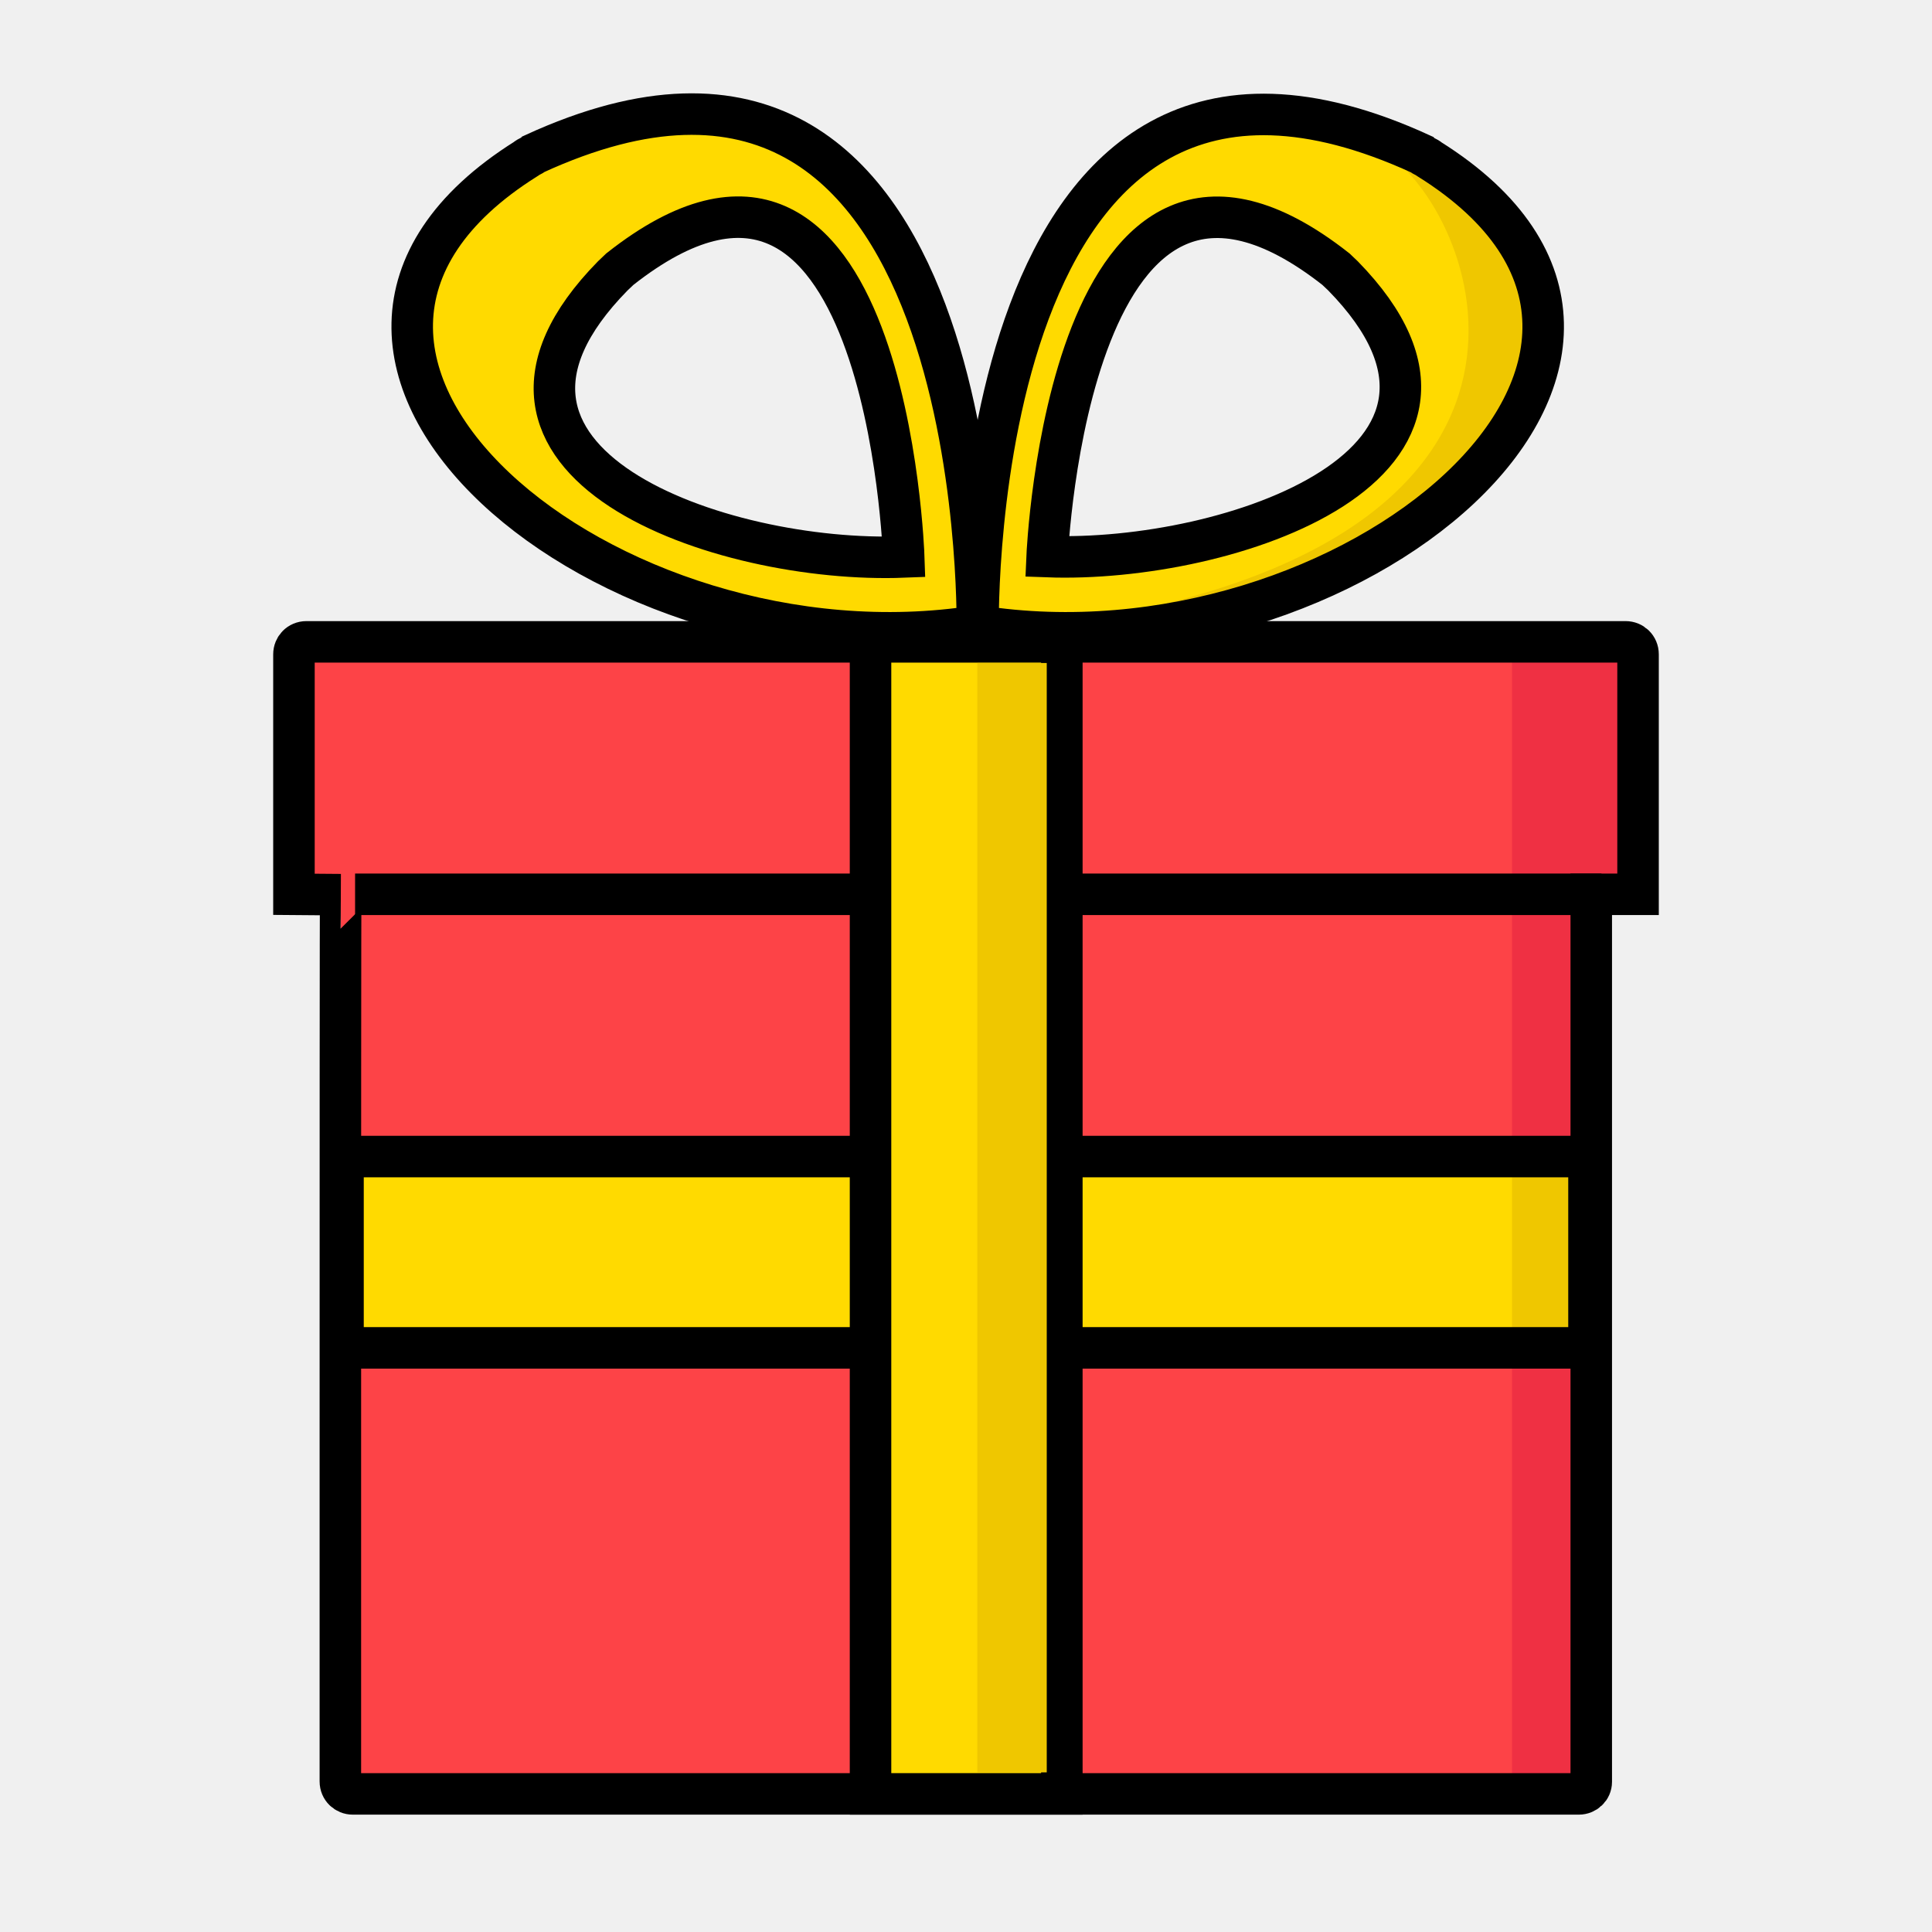
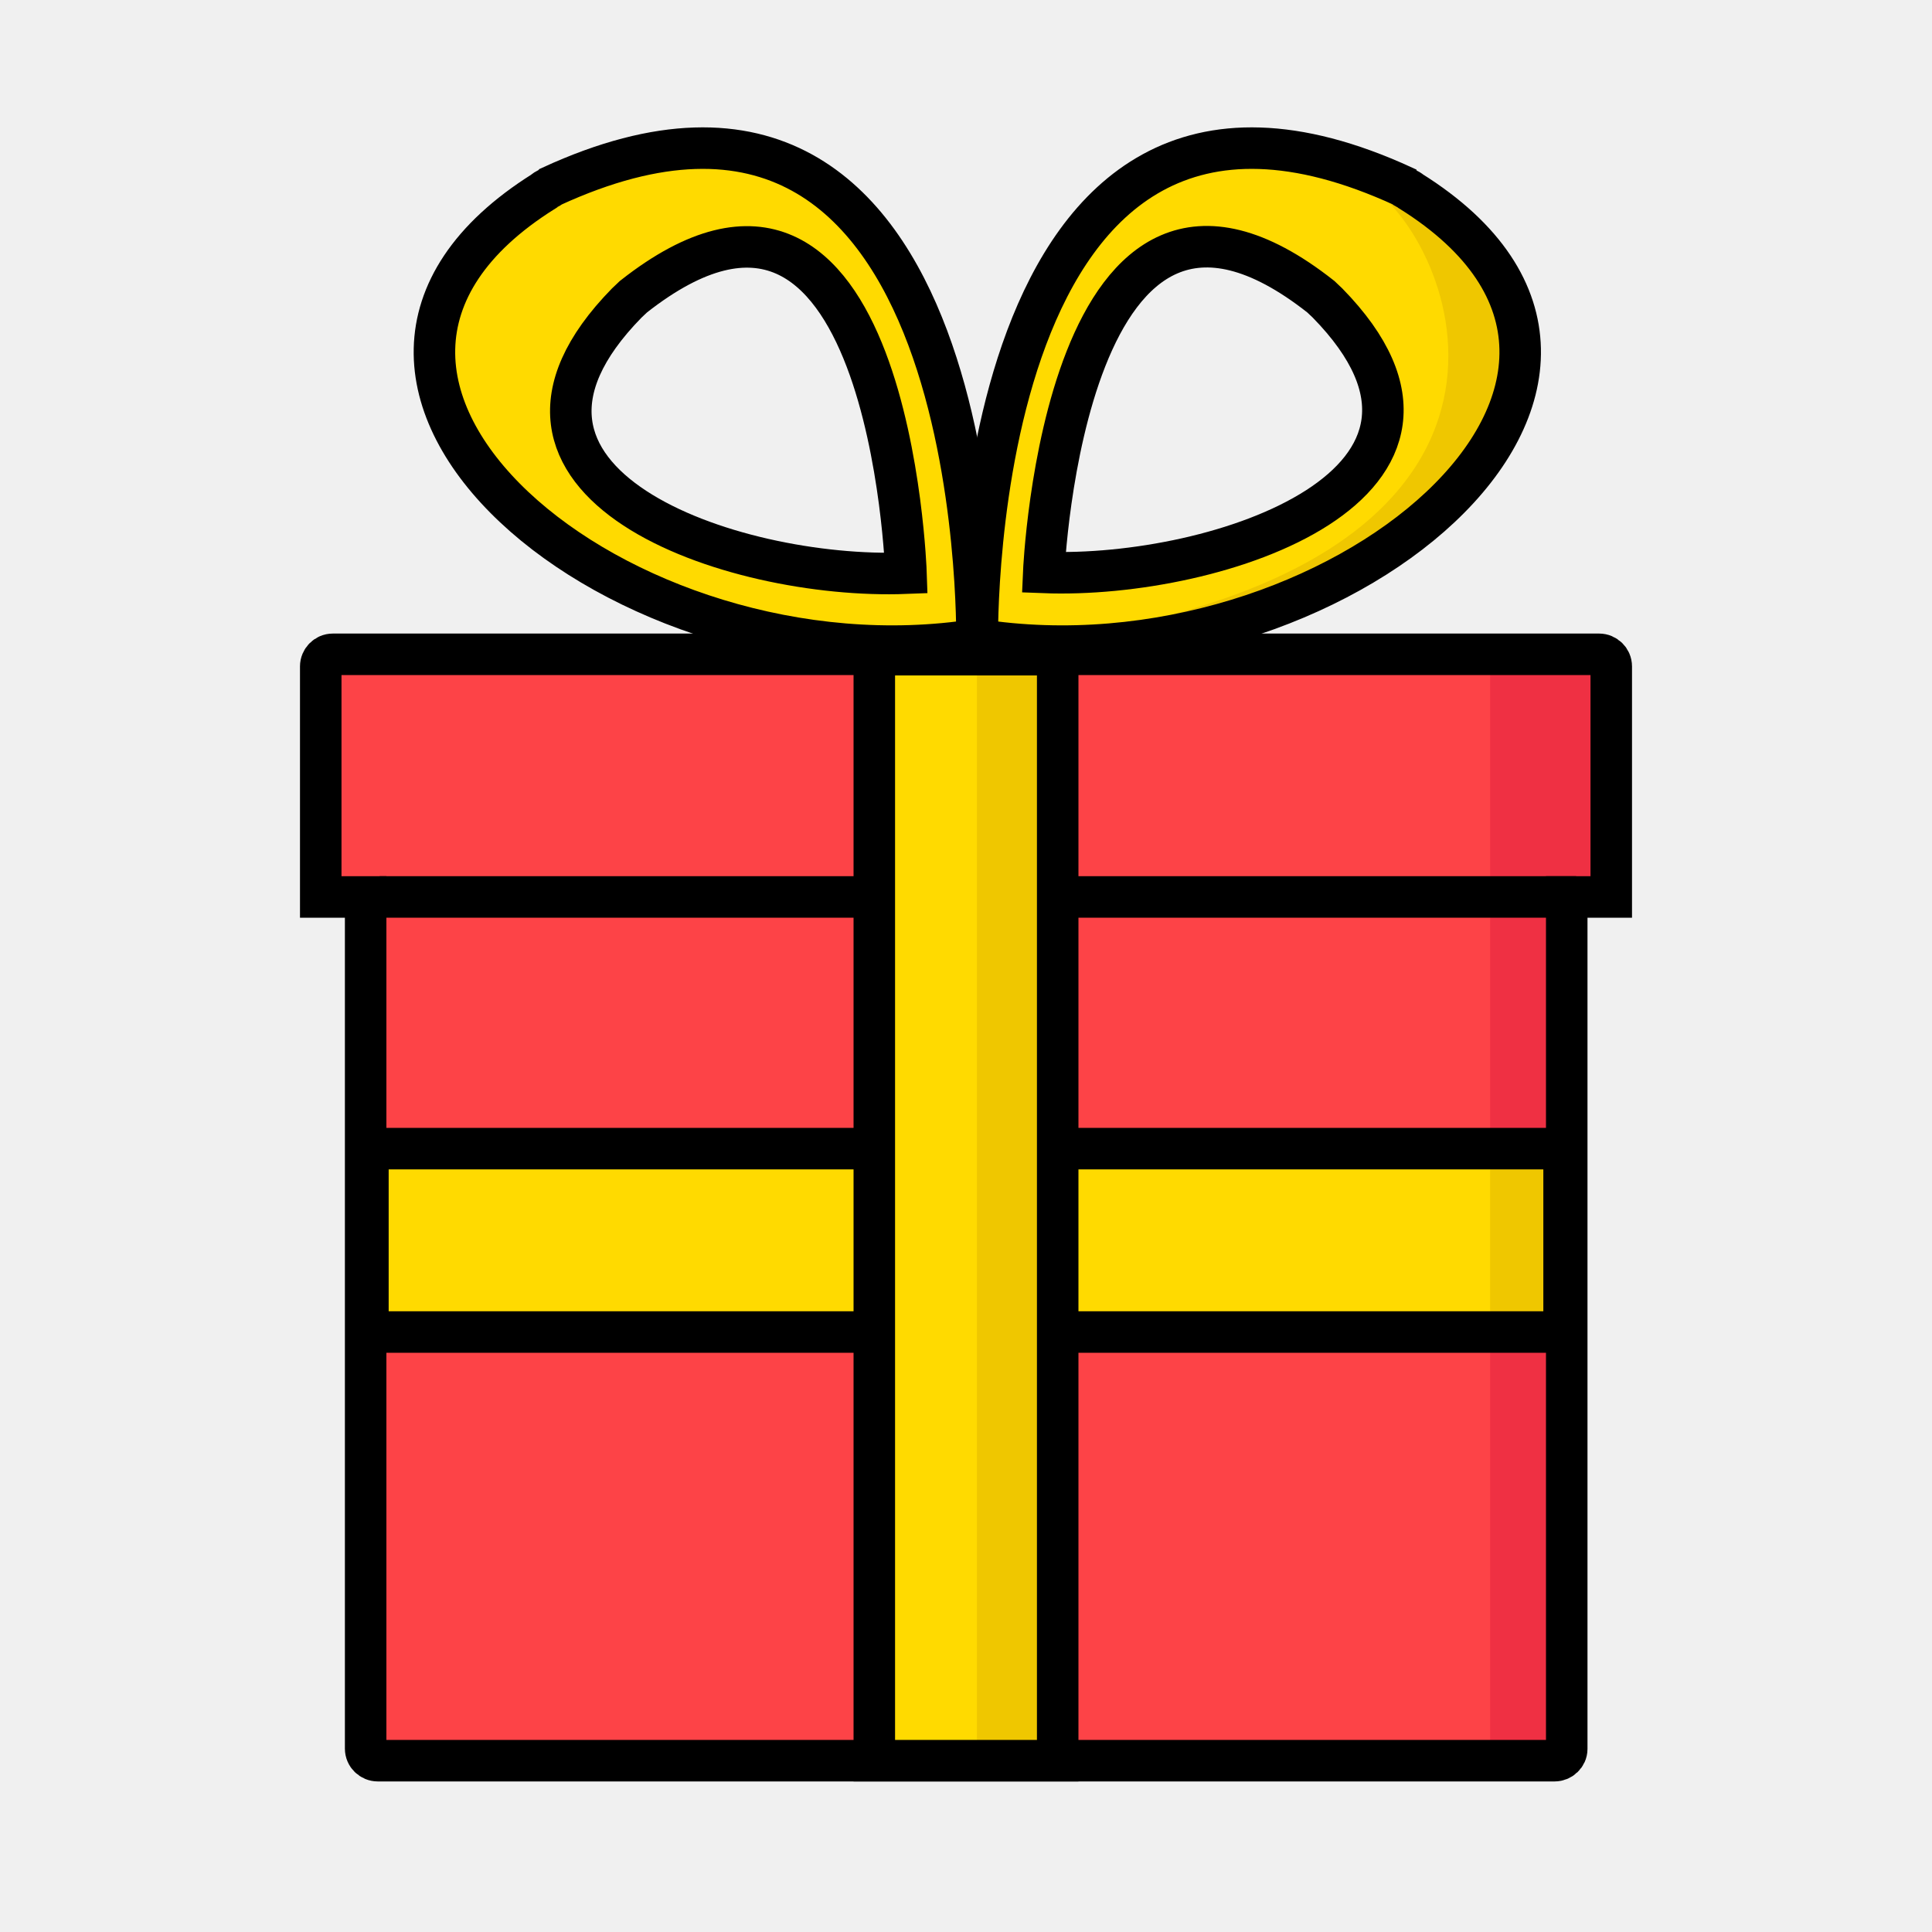
<svg xmlns="http://www.w3.org/2000/svg" version="1.1" id="Layer_1" x="0px" y="0px" viewBox="0 0 512 512" style="enable-background:new 0 0 512 512;" xml:space="preserve">
  <style type="text/css">
- 	.st0{fill:#F4C245;}
- 	.st1{fill:none;stroke:#000000;stroke-width:11;stroke-linecap:round;stroke-linejoin:round;stroke-miterlimit:10;}
- 	.st2{fill:#FCD259;}
- 	.st3{fill:#F4C245;stroke:#000000;stroke-width:11;stroke-linecap:round;stroke-miterlimit:10;}
- 	.st4{fill:#48D5BF;}
- 	.st5{fill:#26C6A7;}
- 	.st6{fill:none;stroke:#000000;stroke-width:11;stroke-linecap:round;stroke-miterlimit:10;}
- 	.st7{fill:none;stroke:#000000;stroke-width:11;stroke-miterlimit:10;}
- 	.st8{fill:#FD4347;}
- 	.st9{fill:#EF3043;}
- 	.st10{fill:#F97A48;}
- 	.st11{fill:#EF5F37;}
- 	.st12{fill:#F97A48;stroke:#000000;stroke-width:11;stroke-miterlimit:10;}
- 	.st13{fill:#4BBC32;}
- 	.st14{fill:#31AA0F;}
- 	.st15{fill:#C6EBF4;}
- 	.st16{fill:#AEE4ED;}
- 	.st17{fill:#53ADFC;stroke:#000000;stroke-width:11;stroke-miterlimit:10;}
- 	.st18{fill:#FFDA00;}
- 	.st19{fill:#EFC700;}
- 	.st20{fill:#FFDA00;stroke:#000000;stroke-width:11;stroke-miterlimit:10;}
- 	.st21{fill:#FFBCA4;stroke:#000000;stroke-width:11;stroke-miterlimit:10;}
- 	.st22{fill:#53ADFC;}
- 	.st23{fill:#B9D6ED;stroke:#000000;stroke-width:11;stroke-miterlimit:10;}
- 	.st24{fill:#24A1ED;}
- 	.st25{fill:none;stroke:#000000;stroke-miterlimit:10;}
- 	.st26{fill:#F95594;stroke:#000000;stroke-width:11;stroke-miterlimit:10;}
- 	.st27{fill:#24A1ED;stroke:#000000;stroke-width:11;stroke-miterlimit:10;}
- 	.st28{fill:#FF6C9D;}
- 	.st29{fill:#F95594;}
- 	.st30{fill:#4B5B6D;}
- 	.st31{fill:#3E5366;}
- 	.st32{fill:#FFDA00;stroke:#000000;stroke-width:5;stroke-miterlimit:10;}
- 	.st33{fill:#85AFDD;stroke:#000000;stroke-width:11;stroke-miterlimit:10;}
- 	.st34{fill:#FFA071;stroke:#1D1D1B;stroke-width:11;stroke-miterlimit:10;}
- 	.st35{fill:#FFFFFF;stroke:#1D1D1B;stroke-width:11;stroke-miterlimit:10;}
- 	.st36{fill:#FFDC64;}
- 	.st37{fill:#1D1D1B;}
- 	.st38{fill:#FF6C9D;stroke:#1D1D1B;stroke-width:11;stroke-miterlimit:10;}
- 	.st39{fill:#6FCEA6;}
- 	.st40{fill:#C6EBF4;stroke:#000000;stroke-width:11;stroke-miterlimit:10;}
- 	.st41{fill:#C6EBF4;stroke:#1D1D1B;stroke-width:11;stroke-miterlimit:10;}
- 	.st42{fill:#53C48E;}
- 	.st43{fill:#48D5BF;stroke:#000000;stroke-width:11;stroke-miterlimit:10;}
- 	.st44{fill:#FFFFFF;stroke:#000000;stroke-width:11;stroke-miterlimit:10;}
- 	.st45{fill:#AEE4ED;stroke:#1D1D1B;stroke-width:11;stroke-miterlimit:10;}
- 	.st46{stroke:#1D1D1B;stroke-width:11;stroke-miterlimit:10;}
- 	.st47{fill:#FFA071;}
- 	.st48{fill:#53ADFC;stroke:#1D1D1B;stroke-width:11;stroke-miterlimit:10;}
- 	.st49{fill:#31AA0F;stroke:#000000;stroke-width:11;stroke-miterlimit:10;}
- 	.st50{fill:#4BBC32;stroke:#000000;stroke-width:11;stroke-miterlimit:10;}
- 	.st51{fill:#EA3106;}
- 	.st52{fill:#DD0E2C;}
- 	.st53{fill:#F22F7E;}
- 	.st54{fill:#FCD259;stroke:#000000;stroke-width:11;stroke-miterlimit:10;}
- 	.st55{fill:#FD4347;stroke:#000000;stroke-width:11;stroke-miterlimit:10;}
- 	.st56{fill:#FCB439;}
- 	.st57{fill:#F43842;}
- 	.st58{fill:#178DFB;}
- 	.st59{fill:#32AF14;}
- 	.st60{fill:#F97A48;stroke:#000000;stroke-width:11;stroke-linecap:round;stroke-linejoin:round;stroke-miterlimit:10;}
- 	.st61{fill:#FFDA00;stroke:#1D1D1B;stroke-width:11.133;stroke-miterlimit:10;}
- 	.st62{fill:#FCB439;stroke:#FFFFFF;stroke-width:14.552;stroke-miterlimit:10;}
- 	.st63{fill:#FFFFFF;}
- 	.st64{clip-path:url(#SVGID_2_);}
- 	.st65{fill:#D8D8D8;}
- 	.st66{clip-path:url(#SVGID_4_);}
- 	.st67{clip-path:url(#SVGID_6_);}
- 	.st68{fill:#999999;stroke:#FFFFFF;stroke-width:14.552;stroke-miterlimit:10;}
- 	.st69{clip-path:url(#SVGID_8_);}
- 	.st70{clip-path:url(#SVGID_10_);}
- 	.st71{fill:#EA461F;}
- 	.st72{clip-path:url(#SVGID_12_);}
- 	.st73{fill:#C41820;}
- 	.st74{clip-path:url(#SVGID_14_);}
- 	.st75{fill:#075492;}
- 	.st76{fill:#003662;}
- 	.st77{clip-path:url(#SVGID_16_);}
- 	.st78{clip-path:url(#SVGID_18_);}
- 	.st79{clip-path:url(#SVGID_20_);}
- 	.st80{clip-path:url(#SVGID_22_);}
- 	.st81{fill:#DDDDDD;}
- 	.st82{fill:none;stroke:#1D1D1B;stroke-width:11;stroke-linecap:round;stroke-linejoin:round;stroke-miterlimit:10;}
- 	.st83{fill:none;stroke:#1D1D1B;stroke-width:11.647;stroke-linecap:round;stroke-linejoin:round;stroke-miterlimit:10;}
- 	.st84{fill:#C6EBF4;stroke:#1D1D1B;stroke-width:11;stroke-linecap:round;stroke-linejoin:round;stroke-miterlimit:10;}
+ 	.st0{fill:#F97A48;stroke:#000000;stroke-width:11;stroke-miterlimit:10;}
+ 	.st1{fill:#F97A48;stroke:#000000;stroke-width:11;stroke-linecap:round;stroke-linejoin:round;stroke-miterlimit:10;}
+ 	.st2{fill:#FFDA00;}
+ 	.st3{fill:#EFC700;}
+ 	.st4{fill:none;stroke:#000000;stroke-width:11;stroke-miterlimit:10;}
+ 	.st5{fill:#FF6C9D;}
+ 	.st6{fill:#FF6C9D;stroke:#1D1D1B;stroke-width:11;stroke-linecap:round;stroke-linejoin:round;stroke-miterlimit:10;}
+ 	.st7{fill:#48D5BF;}
+ 	.st8{fill:#48D5BF;stroke:#000000;stroke-width:11;stroke-miterlimit:10;}
+ 	.st9{fill:#FFDA00;stroke:#000000;stroke-width:11;stroke-miterlimit:10;}
+ 	.st10{fill:#C6EBF4;stroke:#000000;stroke-width:11;stroke-miterlimit:10;}
+ 	.st11{fill:none;stroke:#000000;stroke-width:11;stroke-linecap:round;stroke-linejoin:round;stroke-miterlimit:10;}
+ 	.st12{fill:#F97A48;}
+ 	.st13{fill:#C6EBF4;}
+ 	.st14{fill:#EF5F37;}
+ 	.st15{fill:none;stroke:#000000;stroke-width:10.636;stroke-miterlimit:10;}
+ 	.st16{fill:#26C6A7;}
+ 	.st17{fill:none;stroke:#000000;stroke-width:11;stroke-linecap:round;stroke-miterlimit:10;}
+ 	.st18{fill:#FD4347;}
+ 	.st19{fill:#EF3043;}
+ 	.st20{fill:#4BBC32;}
+ 	.st21{fill:#31AA0F;}
+ 	.st22{fill:#AEE4ED;}
+ 	.st23{fill:#FCD259;}
+ 	.st24{fill:#53ADFC;stroke:#000000;stroke-width:11;stroke-miterlimit:10;}
+ 	.st25{fill:#FFBCA4;stroke:#000000;stroke-width:11;stroke-miterlimit:10;}
+ 	.st26{fill:#53ADFC;}
+ 	.st27{fill:#B9D6ED;stroke:#000000;stroke-width:11;stroke-miterlimit:10;}
+ 	.st28{fill:#24A1ED;}
+ 	.st29{fill:#F4C245;}
+ 	.st30{fill:none;stroke:#000000;stroke-miterlimit:10;}
+ 	.st31{fill:#F95594;stroke:#000000;stroke-width:11;stroke-miterlimit:10;}
+ 	.st32{fill:#24A1ED;stroke:#000000;stroke-width:11;stroke-miterlimit:10;}
+ 	.st33{fill:#F95594;}
+ 	.st34{fill:#4B5B6D;}
+ 	.st35{fill:#3E5366;}
+ 	.st36{fill:#FFDA00;stroke:#000000;stroke-width:5;stroke-miterlimit:10;}
+ 	.st37{fill:#85AFDD;stroke:#000000;stroke-width:11;stroke-miterlimit:10;}
+ 	.st38{fill:#FFA071;stroke:#1D1D1B;stroke-width:11;stroke-miterlimit:10;}
+ 	.st39{fill:#FFFFFF;stroke:#1D1D1B;stroke-width:11;stroke-miterlimit:10;}
+ 	.st40{fill:#FFDC64;}
+ 	.st41{fill:#1D1D1B;}
+ 	.st42{fill:#FF6C9D;stroke:#1D1D1B;stroke-width:11;stroke-miterlimit:10;}
+ 	.st43{fill:#6FCEA6;}
+ 	.st44{fill:#C6EBF4;stroke:#1D1D1B;stroke-width:11;stroke-miterlimit:10;}
+ 	.st45{fill:#53C48E;}
+ 	.st46{fill:#FFFFFF;stroke:#000000;stroke-width:11;stroke-miterlimit:10;}
+ 	.st47{fill:#AEE4ED;stroke:#000000;stroke-width:11;stroke-miterlimit:10;}
+ 	.st48{fill:#F97A48;stroke:#1D1D1B;stroke-width:11;stroke-miterlimit:10;}
+ 	.st49{stroke:#1D1D1B;stroke-width:11;stroke-miterlimit:10;}
+ 	.st50{fill:#FFA071;}
+ 	.st51{fill:#53ADFC;stroke:#1D1D1B;stroke-width:11;stroke-miterlimit:10;}
+ 	.st52{fill:#31AA0F;stroke:#000000;stroke-width:11;stroke-miterlimit:10;}
+ 	.st53{fill:#4BBC32;stroke:#000000;stroke-width:11;stroke-miterlimit:10;}
+ 	.st54{fill:#DD0E2C;}
+ 	.st55{fill:#EA3106;}
+ 	.st56{fill:#F22F7E;}
+ 	.st57{fill:#FCD259;stroke:#000000;stroke-width:11;stroke-miterlimit:10;}
+ 	.st58{fill:#FD4347;stroke:#000000;stroke-width:11;stroke-miterlimit:10;}
+ 	.st59{fill:#FCB439;}
+ 	.st60{fill:#F43842;}
+ 	.st61{fill:#178DFB;}
+ 	.st62{fill:#32AF14;}
+ 	.st63{fill:#FFDA00;stroke:#1D1D1B;stroke-width:11.133;stroke-miterlimit:10;}
+ 	.st64{fill:#FCB439;stroke:#FFFFFF;stroke-width:14.552;stroke-miterlimit:10;}
+ 	.st65{fill:#FFFFFF;}
+ 	.st66{clip-path:url(#SVGID_2_);}
+ 	.st67{fill:#D8D8D8;}
+ 	.st68{clip-path:url(#SVGID_4_);}
+ 	.st69{clip-path:url(#SVGID_6_);}
+ 	.st70{fill:#999999;stroke:#FFFFFF;stroke-width:14.552;stroke-miterlimit:10;}
+ 	.st71{clip-path:url(#SVGID_8_);}
+ 	.st72{clip-path:url(#SVGID_10_);}
+ 	.st73{fill:#EA461F;}
+ 	.st74{clip-path:url(#SVGID_12_);}
+ 	.st75{fill:#C41820;}
+ 	.st76{clip-path:url(#SVGID_14_);}
+ 	.st77{fill:#075492;}
+ 	.st78{fill:#003662;}
+ 	.st79{clip-path:url(#SVGID_16_);}
+ 	.st80{clip-path:url(#SVGID_18_);}
+ 	.st81{clip-path:url(#SVGID_20_);}
+ 	.st82{clip-path:url(#SVGID_22_);}
+ 	.st83{fill:#DDDDDD;}
+ 	.st84{fill:none;stroke:#1D1D1B;stroke-width:11;stroke-linecap:round;stroke-linejoin:round;stroke-miterlimit:10;}
+ 	.st85{fill:none;stroke:#1D1D1B;stroke-width:11.647;stroke-linecap:round;stroke-linejoin:round;stroke-miterlimit:10;}
+ 	.st86{fill:#C6EBF4;stroke:#1D1D1B;stroke-width:11;stroke-linecap:round;stroke-linejoin:round;stroke-miterlimit:10;}
+ 	.st87{fill:none;stroke:#000000;stroke-width:12.056;stroke-linecap:round;stroke-linejoin:round;stroke-miterlimit:10;}
+ 	.st88{fill:#F4C245;stroke:#000000;stroke-width:12.056;stroke-linecap:round;stroke-miterlimit:10;}
+ 	.st89{fill:none;stroke:#000000;stroke-width:12.056;stroke-linecap:round;stroke-miterlimit:10;}
+ 	.st90{fill:#FCD259;stroke:#000000;stroke-width:12.056;stroke-miterlimit:10;}
+ 	.st91{fill:none;stroke:#000000;stroke-width:12.056;stroke-miterlimit:10;}
+ 	.st92{fill:none;}
+ 	.st93{fill:none;stroke:#000000;stroke-width:14.133;stroke-linecap:round;stroke-linejoin:round;stroke-miterlimit:10;}
+ 	.st94{fill:#FFDA00;stroke:#000000;stroke-width:12.056;stroke-miterlimit:10;}
+ 	.st95{fill:none;stroke:#000000;stroke-width:10.636;stroke-linecap:round;stroke-miterlimit:10;}
+ 	.st96{fill:none;stroke:#000000;stroke-width:9;stroke-linecap:round;stroke-linejoin:round;stroke-miterlimit:10;}
+ 	.st97{fill:#78909C;}
+ 	.st98{fill:#4A6068;}
+ 	.st99{stroke:#000000;stroke-width:11;stroke-miterlimit:10;}
+ 	.st100{fill:#AEACB3;stroke:#000000;stroke-width:11;stroke-miterlimit:10;}
+ 	.st101{fill:#C6EBF4;stroke:#000000;stroke-width:11;stroke-linecap:round;stroke-linejoin:round;stroke-miterlimit:10;}
+ 	.st102{fill:#FFDA00;stroke:#000000;stroke-width:11;stroke-linecap:round;stroke-linejoin:round;stroke-miterlimit:10;}
+ 	.st103{fill:#4BBC32;stroke:#000000;stroke-width:11;stroke-linecap:round;stroke-miterlimit:10;}
+ 	.st104{fill:none;stroke:#231F20;stroke-width:11;stroke-miterlimit:10;}
+ 	.st105{fill:#C6EBF4;stroke:#1D1D1B;stroke-width:10.378;stroke-linecap:round;stroke-linejoin:round;stroke-miterlimit:10;}
+ 	.st106{fill:#C6EBF4;stroke:#1D1D1B;stroke-width:6.959;stroke-linecap:round;stroke-linejoin:round;stroke-miterlimit:10;}
+ 	.st107{fill:none;stroke:#1D1D1B;stroke-width:10.344;stroke-linecap:round;stroke-linejoin:round;stroke-miterlimit:10;}
+ 	.st108{fill:#C6EBF4;stroke:#1D1D1B;stroke-width:8.762;stroke-linecap:round;stroke-linejoin:round;stroke-miterlimit:10;}
+ 	.st109{fill:#AEE4ED;stroke:#1D1D1B;stroke-width:11;stroke-miterlimit:10;}
</style>
-   <path class="st8" d="M419.6,478.2H92.4c-1.2,0-2.1-1-2.1-2.1V239l-11.6-2.7v-61.2c0-1.2,1-2.1,2.1-2.1h338.7c1.2,0,2.1,1,2.1,2.1  v301.1C421.8,477.4,420.8,478.2,419.6,478.2z" />
-   <polygon class="st9" points="400.7,171.4 433.3,171.4 433.3,235.8 424.4,237.8 424.4,478.5 400.7,478.5 " />
-   <polyline class="st7" points="94.6,237 424.4,237 94.1,237 " />
-   <path class="st7" d="M90.2,381.8c0,48.4,0,90.3,0,90.3c0,1.9,1.5,3.3,3.3,3.3h324.9c1.8,0,3.3-1.4,3.3-3.2V237h12.4v-63.6  c0-1.9-1.5-3.3-3.3-3.3H81.2c-1.9,0-3.3,1.5-3.3,3.3V237l12.4,0.1C90.2,237.1,90.2,315.6,90.2,381.8z" />
-   <rect x="90.9" y="306.5" class="st18" width="330.2" height="50.7" />
-   <path id="XMLID_4_" class="st18" d="M378.1,42.2c-0.5-0.5-1-0.9-1.5-1.4C259.3-14.5,259.2,165.9,259.2,165.9  C335.1,168.8,468.4,125.1,378.1,42.2z M281.4,147.5c0,0,1.7-132,72.5-76.2c0.6,0.6,1.3,1.2,1.9,1.8  C404.4,122.7,329.6,149.4,281.4,147.5z" />
-   <rect x="400.7" y="306.5" class="st19" width="21.7" height="48.9" />
-   <rect x="90.9" y="306.5" class="st7" width="330.2" height="50.7" />
-   <path class="st19" d="M364.8,39.3C387.7,49.4,428,136,298,162.4c17.1-1.4,95-9.5,105.4-60.2C406.8,84.3,403.9,45.4,364.8,39.3z" />
-   <rect x="230.7" y="170.1" class="st20" width="50.7" height="305.3" />
-   <rect x="259" y="175.7" class="st19" width="18.4" height="294" />
-   <path id="XMLID_3_" class="st7" d="M378.8,42.2c-0.5-0.5-1.6-0.8-2.1-1.3C256.2-14.5,259.2,165.9,259.2,165.9  C357.2,181.3,461.9,94.3,378.8,42.2z M277.5,147.5c0,0,5.6-131.9,76.5-76.2c0.6,0.6,1.3,1.2,1.9,1.8  C404.4,122.7,325.7,149.3,277.5,147.5z" />
-   <path id="XMLID_2_" class="st36" d="M259,165.9c0,0-0.1-180.5-117.5-125.1c-0.5,0.5-1,0.9-1.5,1.4C49.8,125.1,183.1,168.8,259,165.9  z M162.4,73.1c0.6-0.6,1.3-1.2,1.9-1.8c70.8-55.8,90.3,91.1,90.3,91.1C206.3,164.3,113.7,122.7,162.4,73.1z" />
-   <path id="XMLID_1_" class="st20" d="M259,165.9c0,0,2.9-180.5-117.5-125.1c-0.5,0.5-1.6,0.8-2.1,1.3C56.3,94.3,161,181.3,259,165.9z   M162.4,73.1c0.6-0.6,1.3-1.2,1.9-1.8c70.8-55.8,75.2,76.3,75.2,76.3C191.2,149.5,113.7,122.7,162.4,73.1z" />
+   <path class="st18" d="M413.1,469.3H98.9c-1.1,0-2.1-0.9-2.1-2.1V239.7L85.8,237v-58.7c0-1.1,0.9-2.1,2.1-2.1H413  c1.1,0,2.1,0.9,2.1,2.1v289C415.1,468.4,414.2,469.3,413.1,469.3z" />
+   <polygon class="st19" points="394.9,174.7 426.2,174.7 426.2,236.6 417.7,238.5 417.7,469.5 394.9,469.5 " />
+   <polyline class="st4" points="101,237.7 417.7,237.7 100.6,237.7 " />
+   <path class="st4" d="M96.9,376.7c0,46.5,0,86.7,0,86.7c0,1.8,1.5,3.2,3.2,3.2H412c1.7,0,3.2-1.4,3.2-3.1V237.7H427v-61.1  c0-1.8-1.5-3.2-3.2-3.2H88.2c-1.8,0-3.2,1.5-3.2,3.2v61.1l11.9,0C96.9,237.7,96.9,313.1,96.9,376.7z" />
+   <rect x="97.5" y="304.4" class="st2" width="317" height="48.6" />
+   <path id="XMLID_4_" class="st2" d="M373.2,50.7c-0.5-0.5-0.9-0.9-1.4-1.3C259.1-3.8,259,169.5,259,169.5  C331.9,172.2,459.9,130.3,373.2,50.7z M280.4,151.8c0,0,1.7-126.7,69.6-73.2c0.6,0.6,1.2,1.1,1.8,1.7  C398.5,128,326.7,153.6,280.4,151.8z" />
+   <rect x="394.9" y="304.4" class="st3" width="20.9" height="47" />
+   <rect x="97.5" y="304.4" class="st4" width="317" height="48.6" />
+   <path class="st3" d="M360.4,47.9c22,9.8,60.7,92.8-64.1,118.3c16.4-1.3,91.2-9.1,101.1-57.8C400.8,91.1,397.9,53.8,360.4,47.9z" />
+   <rect x="231.7" y="173.5" class="st2" width="48.6" height="293.1" />
+   <rect x="258.9" y="178.9" class="st3" width="17.7" height="282.3" />
+   <path id="XMLID_3_" class="st4" d="M373.9,50.7c-0.5-0.5-1.6-0.8-2-1.3C256.2-3.8,259,169.5,259,169.5  C353.2,184.3,453.7,100.7,373.9,50.7z M276.6,151.7c0,0,5.4-126.7,73.4-73.1c0.6,0.6,1.2,1.1,1.8,1.7  C398.5,128,322.9,153.5,276.6,151.7z" />
+   <path id="XMLID_2_" class="st40" d="M258.9,169.5c0,0-0.1-173.3-112.8-120.1c-0.5,0.5-0.9,0.9-1.4,1.3  C58,130.3,186,172.2,258.9,169.5z M166.1,80.3c0.6-0.6,1.2-1.1,1.8-1.7c68-53.5,86.7,87.4,86.7,87.4  C208.3,167.9,119.4,128,166.1,80.3z" />
+   <path id="XMLID_1_" class="st9" d="M258.9,169.5c0,0,2.8-173.3-112.8-120.1c-0.5,0.5-1.6,0.8-2,1.3  C64.3,100.7,164.8,184.3,258.9,169.5z M166.1,80.3c0.6-0.6,1.2-1.1,1.8-1.7c68-53.5,72.2,73.3,72.2,73.3  C193.8,153.7,119.4,128,166.1,80.3z" />
+   <rect x="231.7" y="173.5" class="st4" width="48.6" height="293.1" />
</svg>
